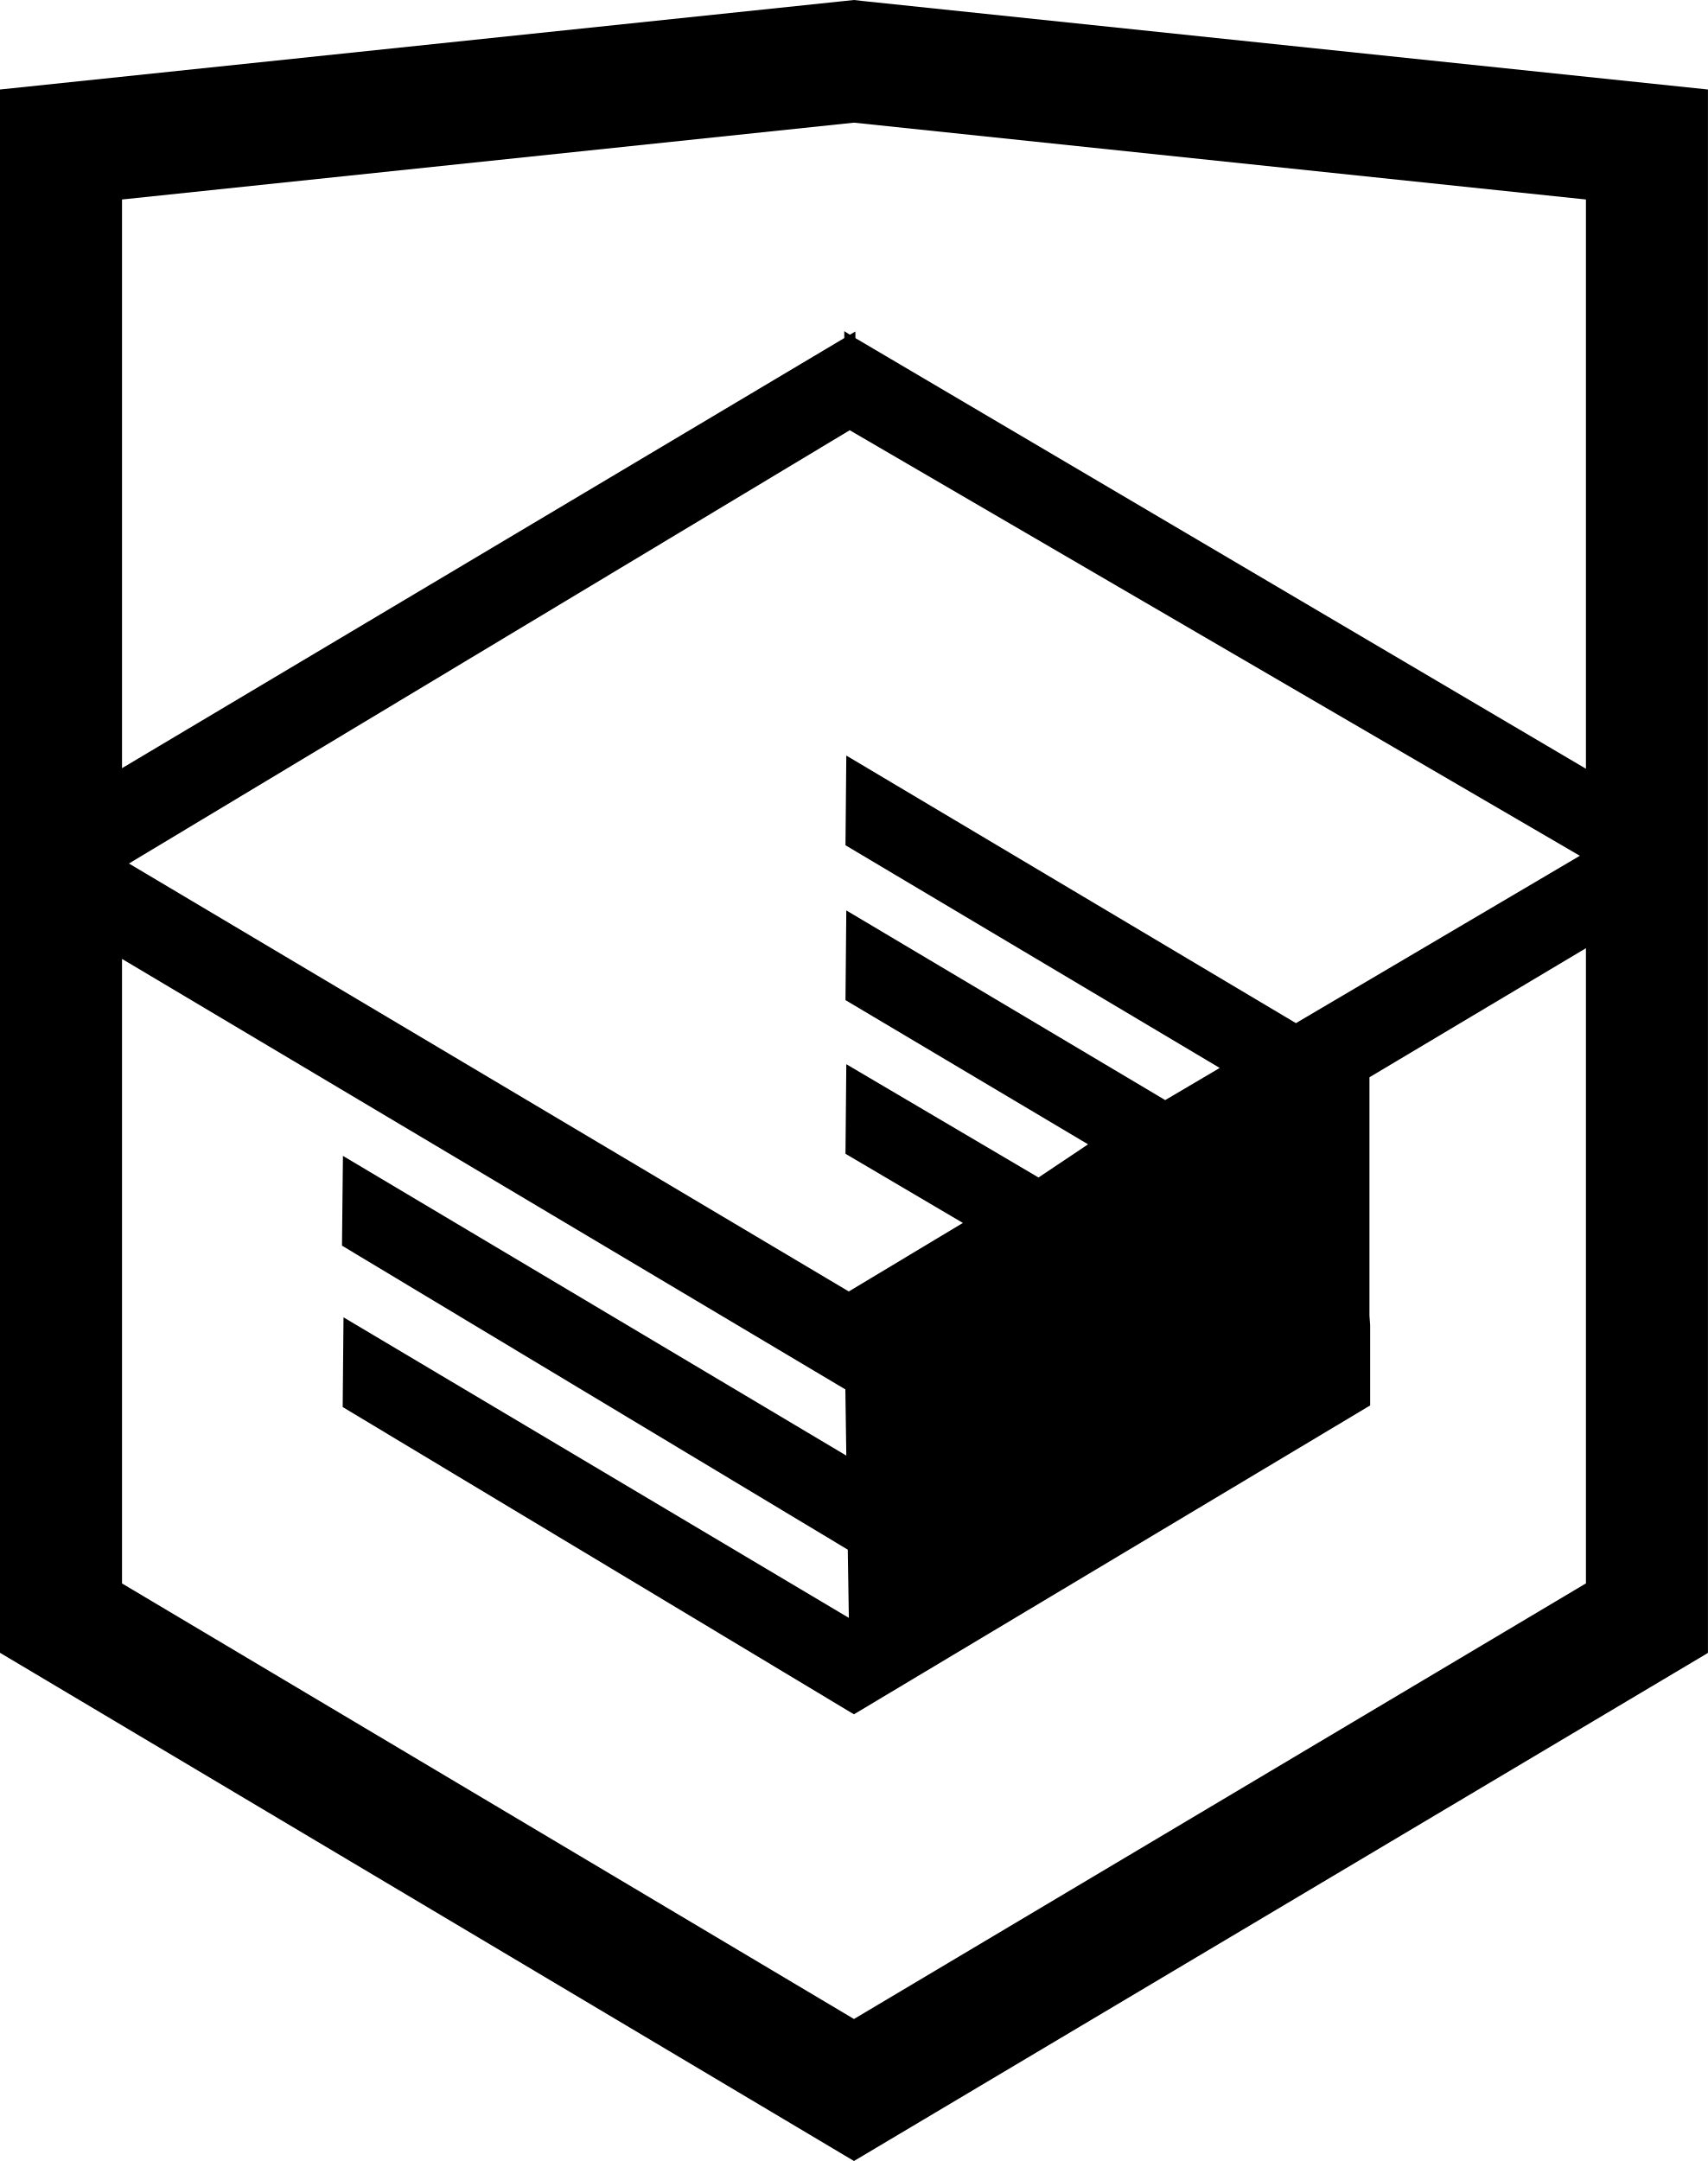
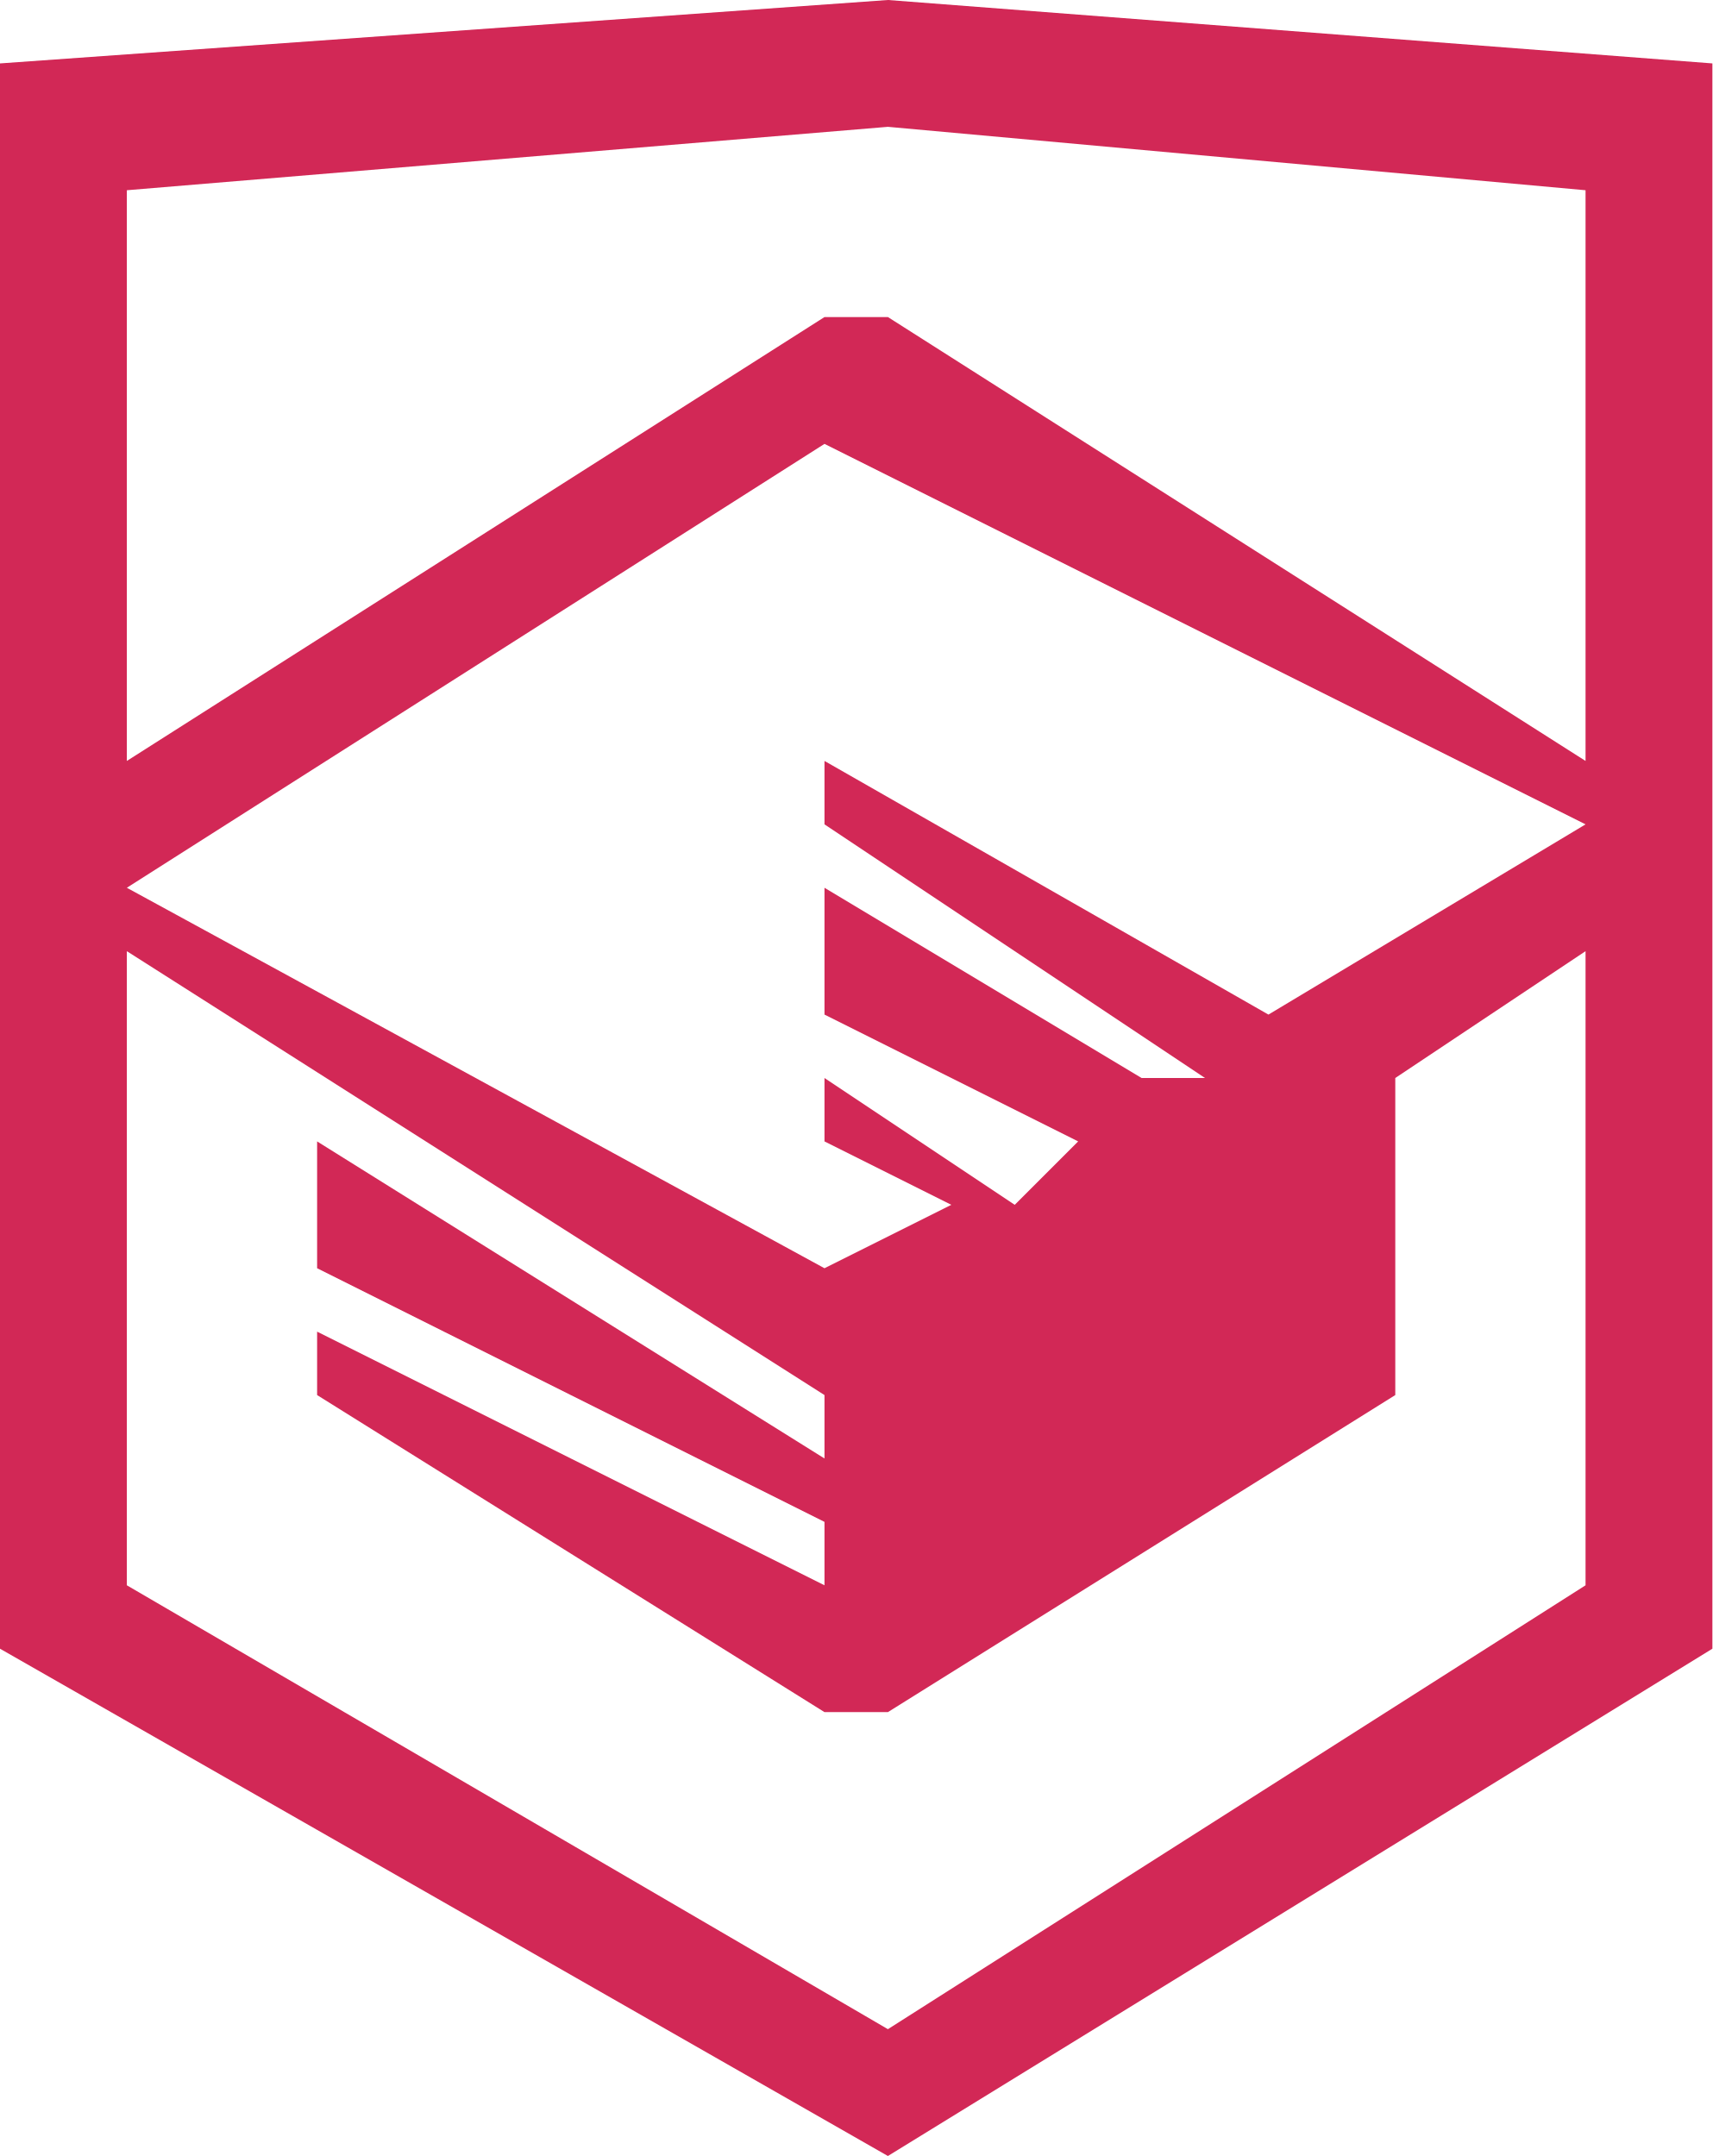
- <svg xmlns="http://www.w3.org/2000/svg" version="1.0" id="Layer_1" x="0px" y="0px" width="26.943px" height="34.09px" viewBox="0 0 26.943 34.09" enable-background="new 0 0 26.943 34.09" xml:space="preserve">
-   <path d="M13.62,0.017L13.472,0L0,1.412v24.661l13.472,8.017l13.43-7.99l0.042-0.026V1.412L13.62,0.017z M25.019,12.127L13.495,5.334  l-0.001-0.104L13.407,5.28l-0.088-0.056v0.109L1.925,12.118V3.147l11.547-1.212l11.547,1.212V12.127z M13.405,6.787L24.923,13.5  l-4.479,2.64l-7.093-4.221l-0.013,1.415l5.904,3.513l-0.86,0.507l-5.031-2.992l-0.013,1.415l3.827,2.275l-0.782,0.523l-3.032-1.787  l-0.013,1.413l1.852,1.091l-1.8,1.081L2.034,13.622L13.405,6.787z M1.925,15.127l11.411,6.791l0.015,1.044l-7.941-4.728L5.395,19.65  l7.979,4.796l0.017,1.076l-7.972-4.741l-0.013,1.415l8.021,4.821l0.045,0.026l8.143-4.872v-1.268l-0.011-0.148v-3.761l3.415-2.036  v10.02L13.472,31.85L1.925,24.979V15.127z" />
+ <svg xmlns="http://www.w3.org/2000/svg" xml:space="preserve" width="27px" height="34px" version="1.1" style="shape-rendering:geometricPrecision; text-rendering:geometricPrecision; image-rendering:optimizeQuality; fill-rule:evenodd; clip-rule:evenodd" viewBox="0 0 27 34" enable-background="new 0 0 26.943 34.09">
+   <defs>
+     <style type="text/css">
+    
+     .fil0 {fill:#D22856}
+    
+   </style>
+   </defs>
+   <g id="Слой_x0020_1">
+     <path class="fil0" d="M14 0l0 0 -14 1 0 25 14 8 13 -8 0 0 0 -25 -13 -1zm11 12l-11 -7 0 0 -1 0 0 0 0 0 -11 7 0 -9 12 -1 11 1 0 9zm-12 -5l12 6 -5 3 -7 -4 0 1 6 4 -1 0 -5 -3 0 2 4 2 -1 1 -3 -2 0 1 2 1 -2 1 -11 -6 11 -7zm-11 8l11 7 0 1 -8 -5 0 2 8 4 0 1 -8 -4 0 1 8 5 1 0 8 -5 0 -1 0 0 0 -4 3 -2 0 10 -11 7 -12 -7 0 -10z" />
+   </g>
</svg>
